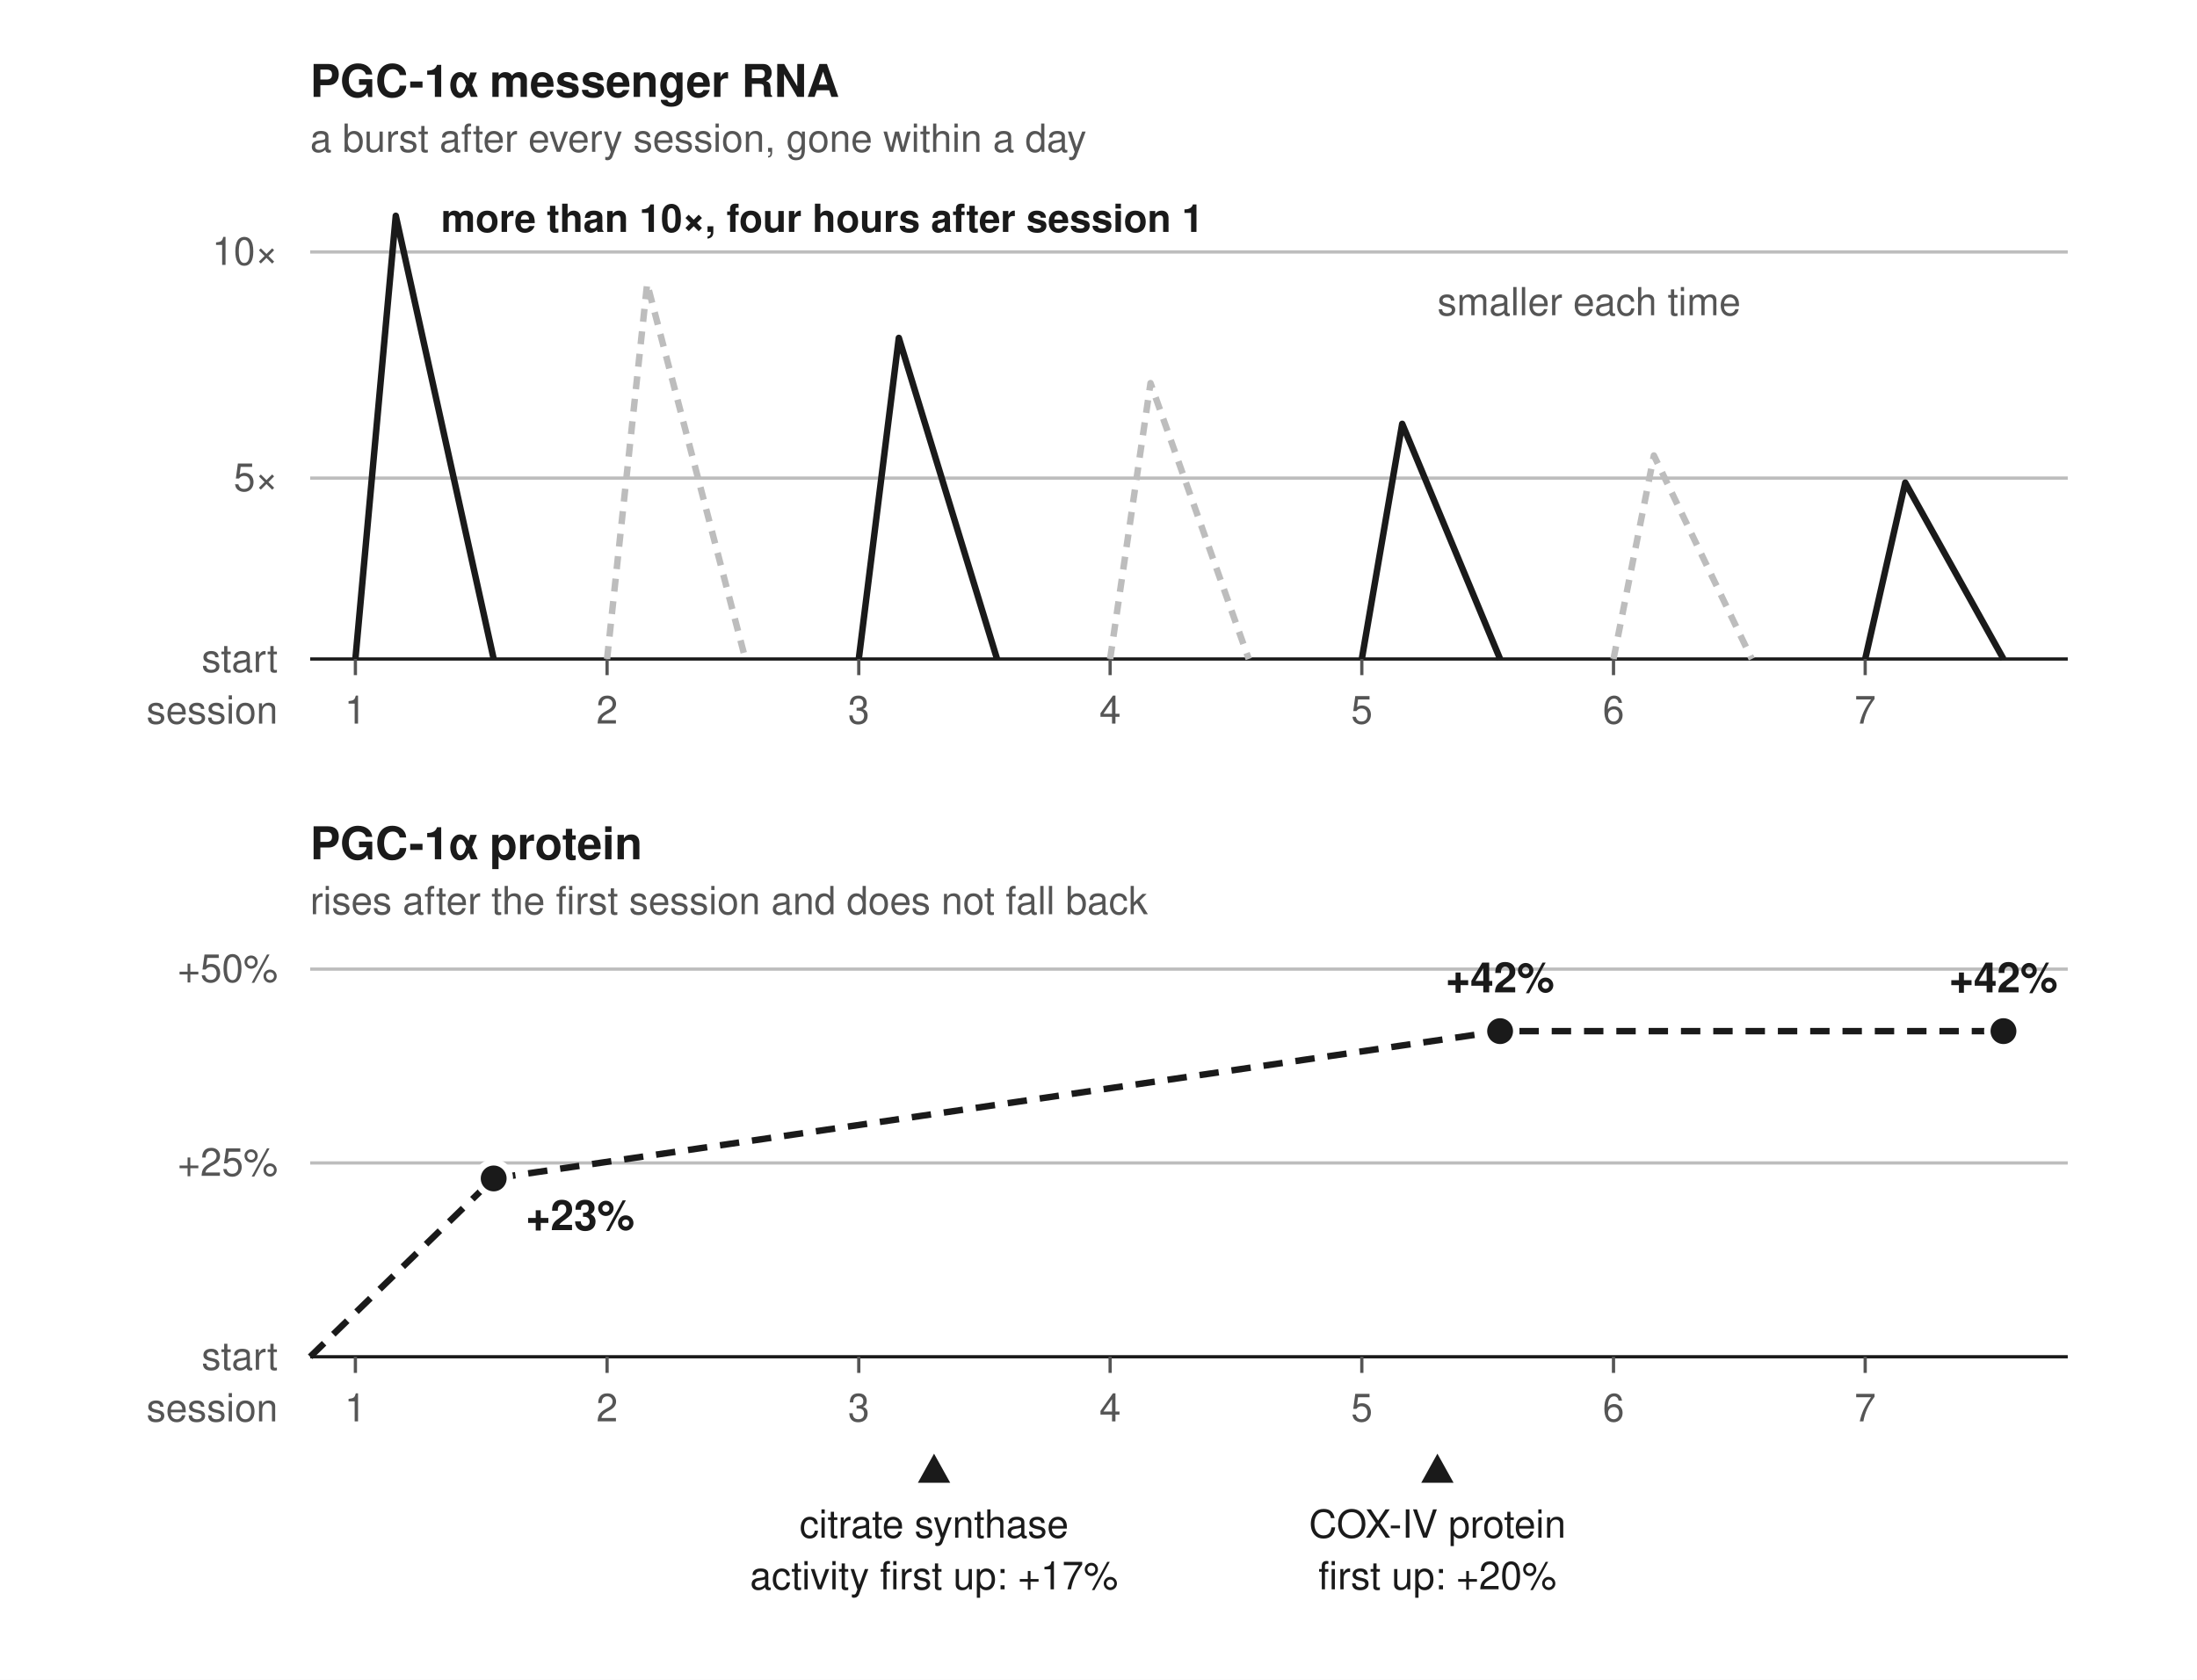
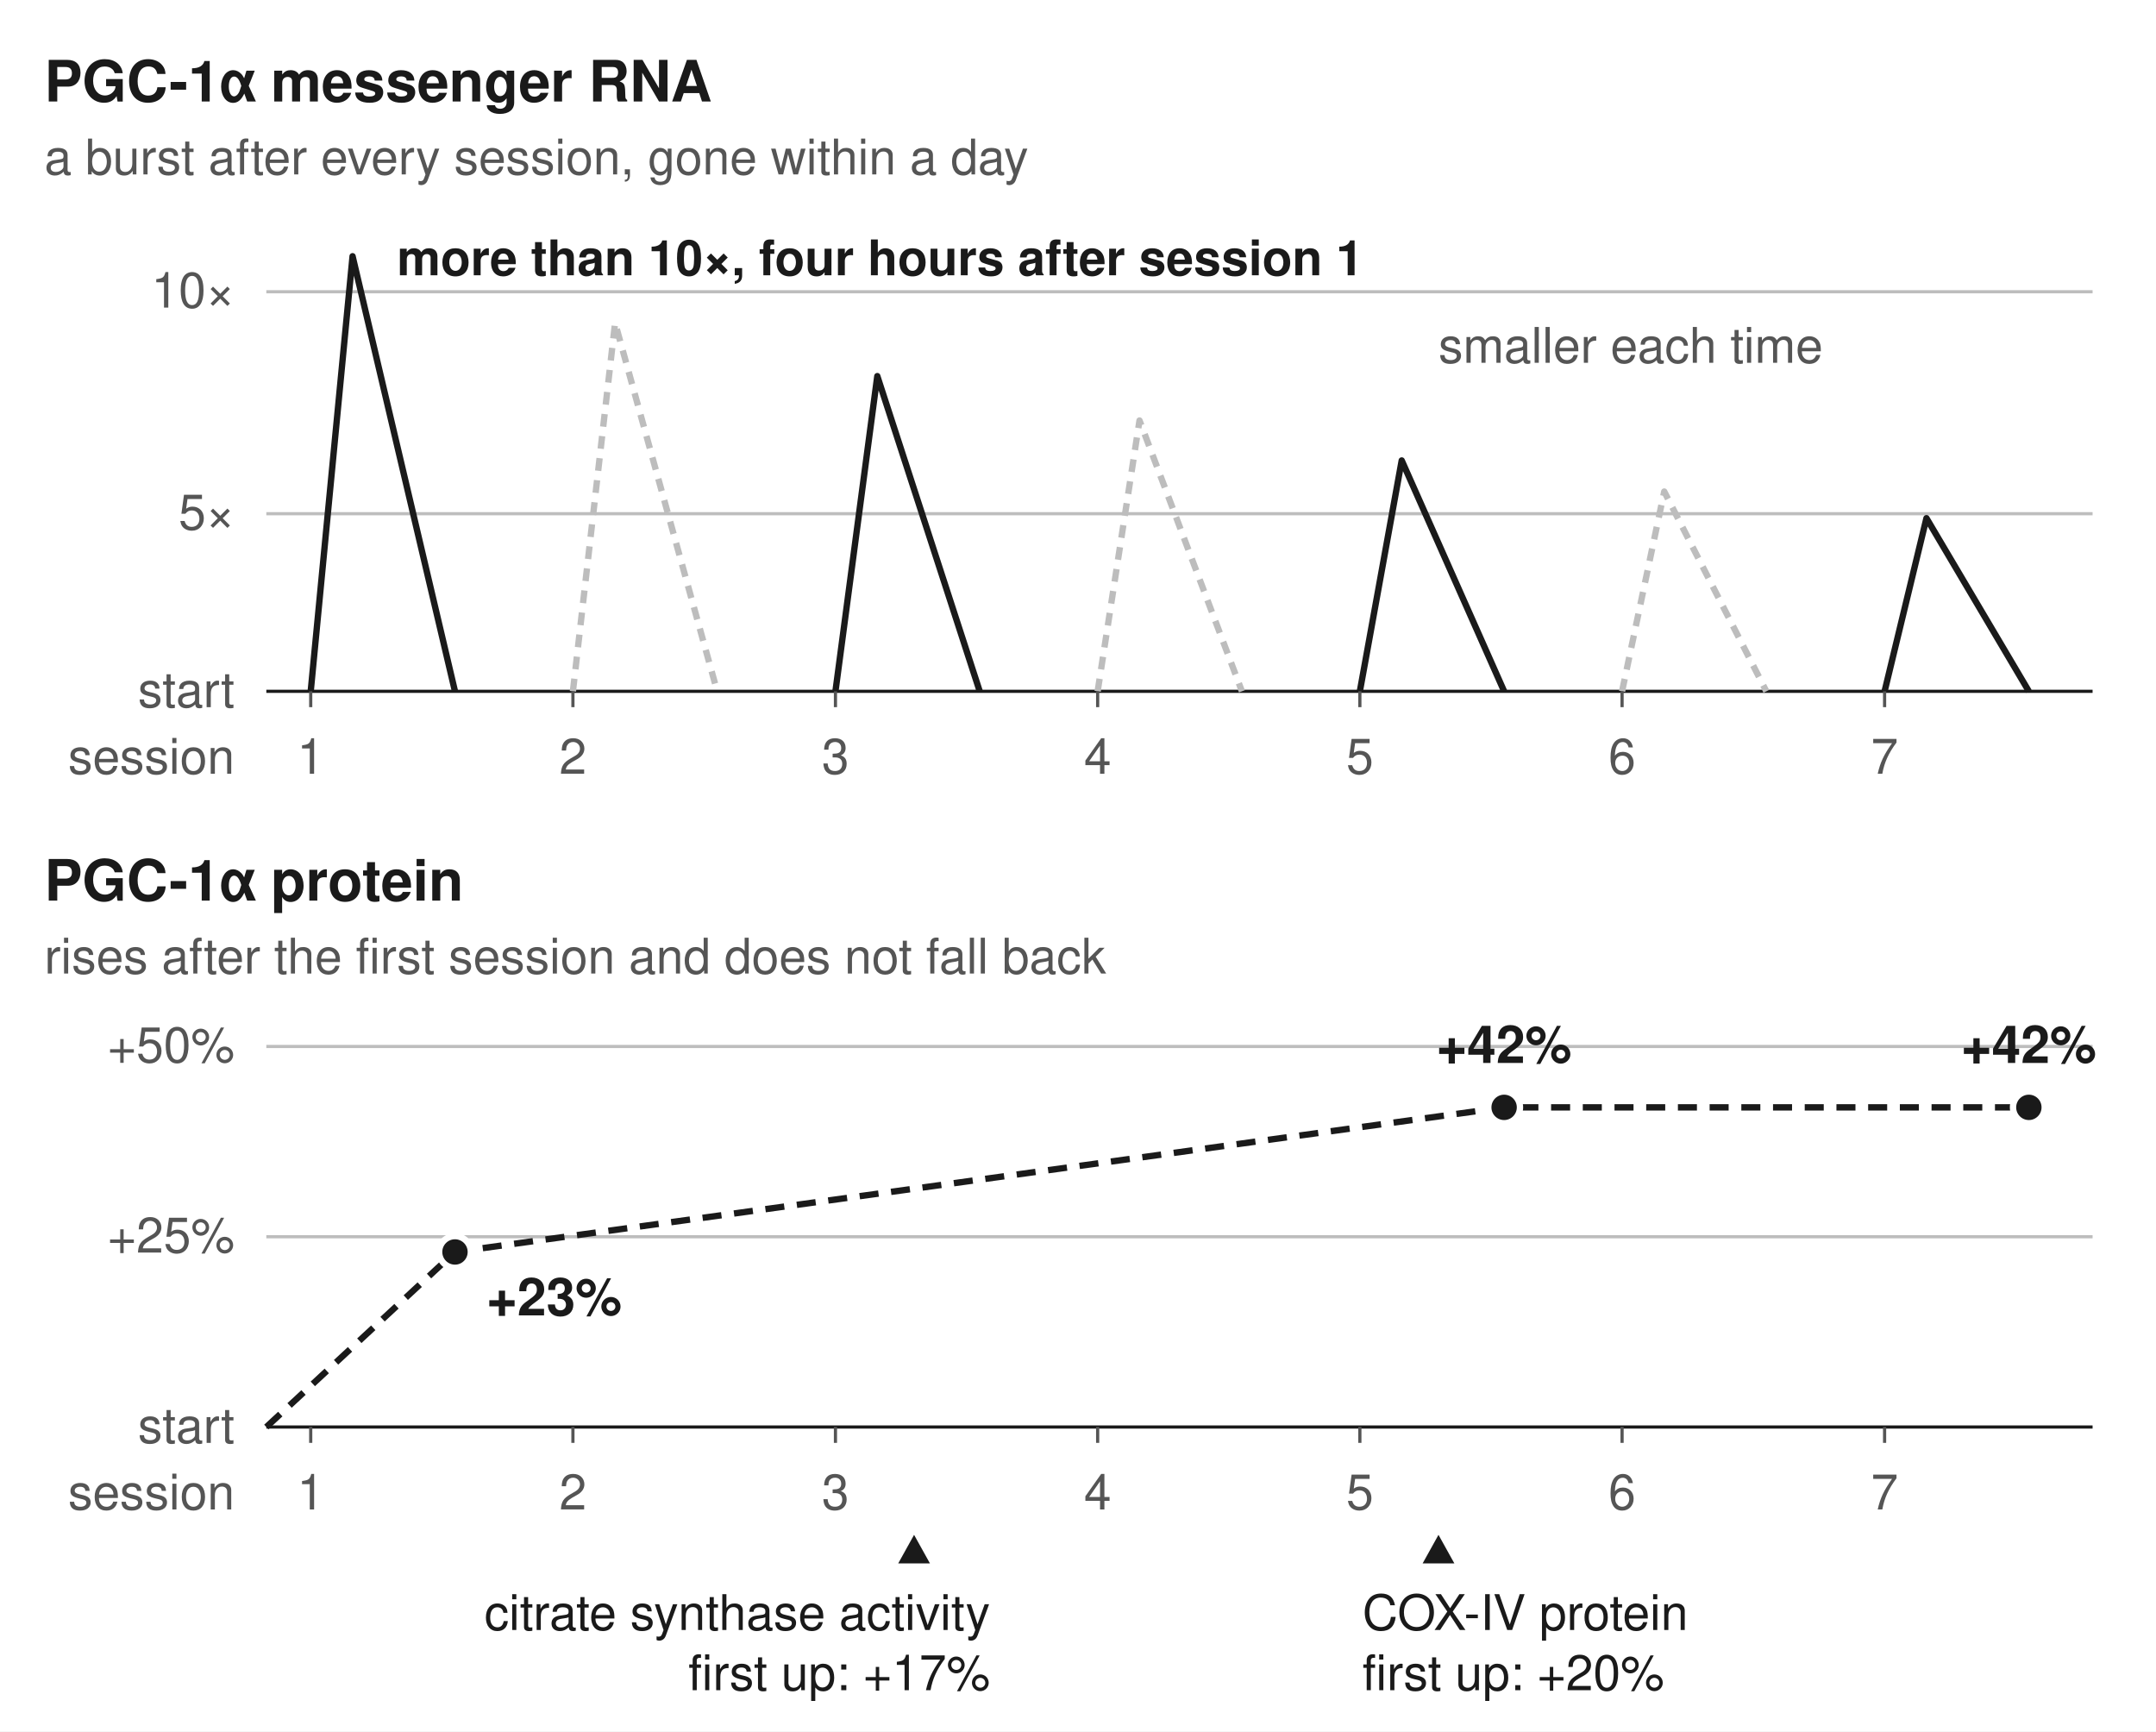
- <svg xmlns="http://www.w3.org/2000/svg" viewBox="0 0 680 520" width="680" height="520" role="img" aria-label="PGC-1 alpha messenger RNA bursts and protein build-up across seven training sessions">
-   <rect width="680" height="520" fill="#ffffff" />
-   <text x="96.0" y="30.0" font-family="Helvetica, Arial, sans-serif" font-size="14" fill="#1a1a1a" text-anchor="start" font-weight="600">PGC-1α messenger RNA</text>
-   <text x="96.0" y="47.0" font-family="Helvetica, Arial, sans-serif" font-size="12" fill="#555555" text-anchor="start" font-weight="400">a burst after every session, gone within a day</text>
-   <line x1="96" y1="204.0" x2="640" y2="204.0" stroke="#1a1a1a" stroke-width="1" />
-   <text x="86.0" y="208.0" font-family="Helvetica, Arial, sans-serif" font-size="12" fill="#555555" text-anchor="end" font-weight="400">start</text>
-   <line x1="96" y1="148.0" x2="640" y2="148.0" stroke="#bdbdbd" stroke-width="1" />
-   <text x="86.0" y="152.0" font-family="Helvetica, Arial, sans-serif" font-size="12" fill="#555555" text-anchor="end" font-weight="400">5×</text>
-   <line x1="96" y1="78.0" x2="640" y2="78.0" stroke="#bdbdbd" stroke-width="1" />
-   <text x="86.0" y="82.0" font-family="Helvetica, Arial, sans-serif" font-size="12" fill="#555555" text-anchor="end" font-weight="400">10×</text>
-   <polyline points="110.0,204.0 122.5,66.8 152.8,204.0" fill="none" stroke="#1a1a1a" stroke-width="2" stroke-linejoin="round" />
-   <polyline points="187.9,204.0 200.3,87.8 230.7,204.0" fill="none" stroke="#bdbdbd" stroke-width="2" stroke-linejoin="round" stroke-dasharray="4 3" />
-   <polyline points="265.8,204.0 278.2,104.6 308.6,204.0" fill="none" stroke="#1a1a1a" stroke-width="2" stroke-linejoin="round" />
-   <polyline points="343.6,204.0 356.1,118.6 386.5,204.0" fill="none" stroke="#bdbdbd" stroke-width="2" stroke-linejoin="round" stroke-dasharray="4 3" />
-   <polyline points="421.5,204.0 434.0,131.2 464.3,204.0" fill="none" stroke="#1a1a1a" stroke-width="2" stroke-linejoin="round" />
-   <polyline points="499.4,204.0 511.9,141.0 542.2,204.0" fill="none" stroke="#bdbdbd" stroke-width="2" stroke-linejoin="round" stroke-dasharray="4 3" />
-   <polyline points="577.3,204.0 589.7,149.4 620.1,204.0" fill="none" stroke="#1a1a1a" stroke-width="2" stroke-linejoin="round" />
-   <text x="136.5" y="71.8" font-family="Helvetica, Arial, sans-serif" font-size="12" fill="#1a1a1a" text-anchor="start" font-weight="600">more than 10×, four hours after session 1</text>
-   <text x="444.9" y="97.6" font-family="Helvetica, Arial, sans-serif" font-size="12" fill="#555555" text-anchor="start" font-weight="400">smaller each time</text>
-   <text x="96.0" y="266.0" font-family="Helvetica, Arial, sans-serif" font-size="14" fill="#1a1a1a" text-anchor="start" font-weight="600">PGC-1α protein</text>
-   <text x="96.0" y="283.0" font-family="Helvetica, Arial, sans-serif" font-size="12" fill="#555555" text-anchor="start" font-weight="400">rises after the first session and does not fall back</text>
-   <line x1="96" y1="420.0" x2="640" y2="420.0" stroke="#1a1a1a" stroke-width="1" />
-   <text x="86.0" y="424.0" font-family="Helvetica, Arial, sans-serif" font-size="12" fill="#555555" text-anchor="end" font-weight="400">start</text>
-   <line x1="96" y1="360.0" x2="640" y2="360.0" stroke="#bdbdbd" stroke-width="1" />
-   <text x="86.0" y="364.0" font-family="Helvetica, Arial, sans-serif" font-size="12" fill="#555555" text-anchor="end" font-weight="400">+25%</text>
-   <line x1="96" y1="300.0" x2="640" y2="300.0" stroke="#bdbdbd" stroke-width="1" />
-   <text x="86.0" y="304.0" font-family="Helvetica, Arial, sans-serif" font-size="12" fill="#555555" text-anchor="end" font-weight="400">+50%</text>
-   <polyline points="96.0,420.0 152.8,364.8 464.3,319.2 620.1,319.2" fill="none" stroke="#1a1a1a" stroke-width="2" stroke-linejoin="round" stroke-dasharray="6 4" />
-   <circle cx="152.8" cy="364.8" r="5" fill="#1a1a1a" stroke="#ffffff" stroke-width="2" />
-   <circle cx="464.3" cy="319.2" r="5" fill="#1a1a1a" stroke="#ffffff" stroke-width="2" />
-   <circle cx="620.1" cy="319.2" r="5" fill="#1a1a1a" stroke="#ffffff" stroke-width="2" />
-   <text x="162.8" y="380.8" font-family="Helvetica, Arial, sans-serif" font-size="13" fill="#1a1a1a" text-anchor="start" font-weight="600">+23%</text>
-   <text x="464.3" y="307.2" font-family="Helvetica, Arial, sans-serif" font-size="13" fill="#1a1a1a" text-anchor="middle" font-weight="600">+42%</text>
-   <text x="620.1" y="307.2" font-family="Helvetica, Arial, sans-serif" font-size="13" fill="#1a1a1a" text-anchor="middle" font-weight="600">+42%</text>
-   <line x1="110.0" y1="204" x2="110.0" y2="209" stroke="#555555" stroke-width="1" />
-   <line x1="110.0" y1="420" x2="110.0" y2="425" stroke="#555555" stroke-width="1" />
-   <text x="110.0" y="224.0" font-family="Helvetica, Arial, sans-serif" font-size="12" fill="#555555" text-anchor="middle" font-weight="400">1</text>
-   <text x="110.0" y="440.0" font-family="Helvetica, Arial, sans-serif" font-size="12" fill="#555555" text-anchor="middle" font-weight="400">1</text>
-   <line x1="187.9" y1="204" x2="187.9" y2="209" stroke="#555555" stroke-width="1" />
-   <line x1="187.9" y1="420" x2="187.9" y2="425" stroke="#555555" stroke-width="1" />
-   <text x="187.9" y="224.0" font-family="Helvetica, Arial, sans-serif" font-size="12" fill="#555555" text-anchor="middle" font-weight="400">2</text>
-   <text x="187.9" y="440.0" font-family="Helvetica, Arial, sans-serif" font-size="12" fill="#555555" text-anchor="middle" font-weight="400">2</text>
-   <line x1="265.8" y1="204" x2="265.8" y2="209" stroke="#555555" stroke-width="1" />
-   <line x1="265.8" y1="420" x2="265.8" y2="425" stroke="#555555" stroke-width="1" />
-   <text x="265.8" y="224.0" font-family="Helvetica, Arial, sans-serif" font-size="12" fill="#555555" text-anchor="middle" font-weight="400">3</text>
-   <text x="265.8" y="440.0" font-family="Helvetica, Arial, sans-serif" font-size="12" fill="#555555" text-anchor="middle" font-weight="400">3</text>
-   <line x1="343.6" y1="204" x2="343.6" y2="209" stroke="#555555" stroke-width="1" />
-   <line x1="343.6" y1="420" x2="343.6" y2="425" stroke="#555555" stroke-width="1" />
-   <text x="343.6" y="224.0" font-family="Helvetica, Arial, sans-serif" font-size="12" fill="#555555" text-anchor="middle" font-weight="400">4</text>
-   <text x="343.6" y="440.0" font-family="Helvetica, Arial, sans-serif" font-size="12" fill="#555555" text-anchor="middle" font-weight="400">4</text>
-   <line x1="421.5" y1="204" x2="421.5" y2="209" stroke="#555555" stroke-width="1" />
-   <line x1="421.5" y1="420" x2="421.5" y2="425" stroke="#555555" stroke-width="1" />
-   <text x="421.5" y="224.0" font-family="Helvetica, Arial, sans-serif" font-size="12" fill="#555555" text-anchor="middle" font-weight="400">5</text>
-   <text x="421.5" y="440.0" font-family="Helvetica, Arial, sans-serif" font-size="12" fill="#555555" text-anchor="middle" font-weight="400">5</text>
-   <line x1="499.4" y1="204" x2="499.4" y2="209" stroke="#555555" stroke-width="1" />
-   <line x1="499.4" y1="420" x2="499.4" y2="425" stroke="#555555" stroke-width="1" />
-   <text x="499.4" y="224.0" font-family="Helvetica, Arial, sans-serif" font-size="12" fill="#555555" text-anchor="middle" font-weight="400">6</text>
-   <text x="499.4" y="440.0" font-family="Helvetica, Arial, sans-serif" font-size="12" fill="#555555" text-anchor="middle" font-weight="400">6</text>
-   <line x1="577.3" y1="204" x2="577.3" y2="209" stroke="#555555" stroke-width="1" />
-   <line x1="577.3" y1="420" x2="577.3" y2="425" stroke="#555555" stroke-width="1" />
-   <text x="577.3" y="224.0" font-family="Helvetica, Arial, sans-serif" font-size="12" fill="#555555" text-anchor="middle" font-weight="400">7</text>
-   <text x="577.3" y="440.0" font-family="Helvetica, Arial, sans-serif" font-size="12" fill="#555555" text-anchor="middle" font-weight="400">7</text>
-   <text x="86.0" y="224.0" font-family="Helvetica, Arial, sans-serif" font-size="12" fill="#555555" text-anchor="end" font-weight="400">session</text>
-   <text x="86.0" y="440.0" font-family="Helvetica, Arial, sans-serif" font-size="12" fill="#555555" text-anchor="end" font-weight="400">session</text>
-   <path d="M289.1,450 l-5,9 h10 z" fill="#1a1a1a" />
-   <text x="289.1" y="476.0" font-family="Helvetica, Arial, sans-serif" font-size="12" fill="#1a1a1a" text-anchor="middle" font-weight="400">citrate synthase</text>
-   <text x="289.1" y="492.0" font-family="Helvetica, Arial, sans-serif" font-size="12" fill="#1a1a1a" text-anchor="middle" font-weight="400">activity first up: +17%</text>
-   <path d="M444.9,450 l-5,9 h10 z" fill="#1a1a1a" />
-   <text x="444.9" y="476.0" font-family="Helvetica, Arial, sans-serif" font-size="12" fill="#1a1a1a" text-anchor="middle" font-weight="400">COX-IV protein</text>
-   <text x="444.9" y="492.0" font-family="Helvetica, Arial, sans-serif" font-size="12" fill="#1a1a1a" text-anchor="middle" font-weight="400">first up: +20%</text>
+ <svg xmlns="http://www.w3.org/2000/svg" viewBox="0 0 680 546" width="680" height="546" role="img" aria-label="PGC-1 alpha messenger RNA bursts and protein build-up across seven training sessions">
+   <rect width="680" height="546" fill="#ffffff" />
+   <text x="14.0" y="32.0" font-family="IBM Plex Sans, Helvetica, Arial, sans-serif" font-size="18" fill="#1a1a1a" text-anchor="start" font-weight="600">PGC-1α messenger RNA</text>
+   <text x="14.0" y="55.0" font-family="IBM Plex Sans, Helvetica, Arial, sans-serif" font-size="15.5" fill="#555555" text-anchor="start" font-weight="400">a burst after every session, gone within a day</text>
+   <line x1="84" y1="218.0" x2="660" y2="218.0" stroke="#1a1a1a" stroke-width="1" />
+   <text x="74.0" y="223.0" font-family="IBM Plex Sans, Helvetica, Arial, sans-serif" font-size="15.5" fill="#555555" text-anchor="end" font-weight="400">start</text>
+   <line x1="84" y1="162.0" x2="660" y2="162.0" stroke="#bdbdbd" stroke-width="1" />
+   <text x="74.0" y="167.0" font-family="IBM Plex Sans, Helvetica, Arial, sans-serif" font-size="15.5" fill="#555555" text-anchor="end" font-weight="400">5×</text>
+   <line x1="84" y1="92.0" x2="660" y2="92.0" stroke="#bdbdbd" stroke-width="1" />
+   <text x="74.0" y="97.0" font-family="IBM Plex Sans, Helvetica, Arial, sans-serif" font-size="15.5" fill="#555555" text-anchor="end" font-weight="400">10×</text>
+   <polyline points="98.0,218.0 111.2,80.8 143.5,218.0" fill="none" stroke="#1a1a1a" stroke-width="2" stroke-linejoin="round" />
+   <polyline points="180.7,218.0 194.0,101.8 226.2,218.0" fill="none" stroke="#bdbdbd" stroke-width="2" stroke-linejoin="round" stroke-dasharray="4 3" />
+   <polyline points="263.5,218.0 276.7,118.6 309.0,218.0" fill="none" stroke="#1a1a1a" stroke-width="2" stroke-linejoin="round" />
+   <polyline points="346.2,218.0 359.4,132.6 391.7,218.0" fill="none" stroke="#bdbdbd" stroke-width="2" stroke-linejoin="round" stroke-dasharray="4 3" />
+   <polyline points="428.9,218.0 442.1,145.2 474.4,218.0" fill="none" stroke="#1a1a1a" stroke-width="2" stroke-linejoin="round" />
+   <polyline points="511.6,218.0 524.9,155.0 557.1,218.0" fill="none" stroke="#bdbdbd" stroke-width="2" stroke-linejoin="round" stroke-dasharray="4 3" />
+   <polyline points="594.4,218.0 607.6,163.4 639.9,218.0" fill="none" stroke="#1a1a1a" stroke-width="2" stroke-linejoin="round" />
+   <text x="125.2" y="86.8" font-family="IBM Plex Sans, Helvetica, Arial, sans-serif" font-size="15.5" fill="#1a1a1a" text-anchor="start" font-weight="600">more than 10×, four hours after session 1</text>
+   <text x="453.7" y="114.4" font-family="IBM Plex Sans, Helvetica, Arial, sans-serif" font-size="15.5" fill="#555555" text-anchor="start" font-weight="400">smaller each time</text>
+   <text x="14.0" y="284.0" font-family="IBM Plex Sans, Helvetica, Arial, sans-serif" font-size="18" fill="#1a1a1a" text-anchor="start" font-weight="600">PGC-1α protein</text>
+   <text x="14.0" y="307.0" font-family="IBM Plex Sans, Helvetica, Arial, sans-serif" font-size="15.5" fill="#555555" text-anchor="start" font-weight="400">rises after the first session and does not fall back</text>
+   <line x1="84" y1="450.0" x2="660" y2="450.0" stroke="#1a1a1a" stroke-width="1" />
+   <text x="74.0" y="455.0" font-family="IBM Plex Sans, Helvetica, Arial, sans-serif" font-size="15.5" fill="#555555" text-anchor="end" font-weight="400">start</text>
+   <line x1="84" y1="390.0" x2="660" y2="390.0" stroke="#bdbdbd" stroke-width="1" />
+   <text x="74.0" y="395.0" font-family="IBM Plex Sans, Helvetica, Arial, sans-serif" font-size="15.5" fill="#555555" text-anchor="end" font-weight="400">+25%</text>
+   <line x1="84" y1="330.0" x2="660" y2="330.0" stroke="#bdbdbd" stroke-width="1" />
+   <text x="74.0" y="335.0" font-family="IBM Plex Sans, Helvetica, Arial, sans-serif" font-size="15.5" fill="#555555" text-anchor="end" font-weight="400">+50%</text>
+   <polyline points="84.0,450.0 143.5,394.8 474.4,349.2 639.9,349.2" fill="none" stroke="#1a1a1a" stroke-width="2" stroke-linejoin="round" stroke-dasharray="6 4" />
+   <circle cx="143.5" cy="394.8" r="5" fill="#1a1a1a" stroke="#ffffff" stroke-width="2" />
+   <circle cx="474.4" cy="349.2" r="5" fill="#1a1a1a" stroke="#ffffff" stroke-width="2" />
+   <circle cx="639.9" cy="349.2" r="5" fill="#1a1a1a" stroke="#ffffff" stroke-width="2" />
+   <text x="153.5" y="414.8" font-family="IBM Plex Sans, Helvetica, Arial, sans-serif" font-size="16.5" fill="#1a1a1a" text-anchor="start" font-weight="600">+23%</text>
+   <text x="474.4" y="335.2" font-family="IBM Plex Sans, Helvetica, Arial, sans-serif" font-size="16.5" fill="#1a1a1a" text-anchor="middle" font-weight="600">+42%</text>
+   <text x="639.9" y="335.2" font-family="IBM Plex Sans, Helvetica, Arial, sans-serif" font-size="16.5" fill="#1a1a1a" text-anchor="middle" font-weight="600">+42%</text>
+   <line x1="98.0" y1="218" x2="98.0" y2="223" stroke="#555555" stroke-width="1" />
+   <line x1="98.0" y1="450" x2="98.0" y2="455" stroke="#555555" stroke-width="1" />
+   <text x="98.0" y="244.0" font-family="IBM Plex Sans, Helvetica, Arial, sans-serif" font-size="15.5" fill="#555555" text-anchor="middle" font-weight="400">1</text>
+   <text x="98.0" y="476.0" font-family="IBM Plex Sans, Helvetica, Arial, sans-serif" font-size="15.5" fill="#555555" text-anchor="middle" font-weight="400">1</text>
+   <line x1="180.7" y1="218" x2="180.7" y2="223" stroke="#555555" stroke-width="1" />
+   <line x1="180.7" y1="450" x2="180.7" y2="455" stroke="#555555" stroke-width="1" />
+   <text x="180.7" y="244.0" font-family="IBM Plex Sans, Helvetica, Arial, sans-serif" font-size="15.5" fill="#555555" text-anchor="middle" font-weight="400">2</text>
+   <text x="180.7" y="476.0" font-family="IBM Plex Sans, Helvetica, Arial, sans-serif" font-size="15.5" fill="#555555" text-anchor="middle" font-weight="400">2</text>
+   <line x1="263.5" y1="218" x2="263.5" y2="223" stroke="#555555" stroke-width="1" />
+   <line x1="263.5" y1="450" x2="263.5" y2="455" stroke="#555555" stroke-width="1" />
+   <text x="263.5" y="244.0" font-family="IBM Plex Sans, Helvetica, Arial, sans-serif" font-size="15.5" fill="#555555" text-anchor="middle" font-weight="400">3</text>
+   <text x="263.5" y="476.0" font-family="IBM Plex Sans, Helvetica, Arial, sans-serif" font-size="15.5" fill="#555555" text-anchor="middle" font-weight="400">3</text>
+   <line x1="346.2" y1="218" x2="346.2" y2="223" stroke="#555555" stroke-width="1" />
+   <line x1="346.2" y1="450" x2="346.2" y2="455" stroke="#555555" stroke-width="1" />
+   <text x="346.2" y="244.0" font-family="IBM Plex Sans, Helvetica, Arial, sans-serif" font-size="15.5" fill="#555555" text-anchor="middle" font-weight="400">4</text>
+   <text x="346.2" y="476.0" font-family="IBM Plex Sans, Helvetica, Arial, sans-serif" font-size="15.5" fill="#555555" text-anchor="middle" font-weight="400">4</text>
+   <line x1="428.9" y1="218" x2="428.9" y2="223" stroke="#555555" stroke-width="1" />
+   <line x1="428.9" y1="450" x2="428.9" y2="455" stroke="#555555" stroke-width="1" />
+   <text x="428.9" y="244.0" font-family="IBM Plex Sans, Helvetica, Arial, sans-serif" font-size="15.5" fill="#555555" text-anchor="middle" font-weight="400">5</text>
+   <text x="428.9" y="476.0" font-family="IBM Plex Sans, Helvetica, Arial, sans-serif" font-size="15.5" fill="#555555" text-anchor="middle" font-weight="400">5</text>
+   <line x1="511.6" y1="218" x2="511.6" y2="223" stroke="#555555" stroke-width="1" />
+   <line x1="511.6" y1="450" x2="511.6" y2="455" stroke="#555555" stroke-width="1" />
+   <text x="511.6" y="244.0" font-family="IBM Plex Sans, Helvetica, Arial, sans-serif" font-size="15.5" fill="#555555" text-anchor="middle" font-weight="400">6</text>
+   <text x="511.6" y="476.0" font-family="IBM Plex Sans, Helvetica, Arial, sans-serif" font-size="15.5" fill="#555555" text-anchor="middle" font-weight="400">6</text>
+   <line x1="594.4" y1="218" x2="594.4" y2="223" stroke="#555555" stroke-width="1" />
+   <line x1="594.4" y1="450" x2="594.4" y2="455" stroke="#555555" stroke-width="1" />
+   <text x="594.4" y="244.0" font-family="IBM Plex Sans, Helvetica, Arial, sans-serif" font-size="15.5" fill="#555555" text-anchor="middle" font-weight="400">7</text>
+   <text x="594.4" y="476.0" font-family="IBM Plex Sans, Helvetica, Arial, sans-serif" font-size="15.5" fill="#555555" text-anchor="middle" font-weight="400">7</text>
+   <text x="74.0" y="244.0" font-family="IBM Plex Sans, Helvetica, Arial, sans-serif" font-size="15.5" fill="#555555" text-anchor="end" font-weight="400">session</text>
+   <text x="74.0" y="476.0" font-family="IBM Plex Sans, Helvetica, Arial, sans-serif" font-size="15.5" fill="#555555" text-anchor="end" font-weight="400">session</text>
+   <path d="M288.3,484 l-5,9 h10 z" fill="#1a1a1a" />
+   <text x="312.3" y="514.0" font-family="IBM Plex Sans, Helvetica, Arial, sans-serif" font-size="15.5" fill="#1a1a1a" text-anchor="end" font-weight="400">citrate synthase activity</text>
+   <text x="312.3" y="533.0" font-family="IBM Plex Sans, Helvetica, Arial, sans-serif" font-size="15.5" fill="#1a1a1a" text-anchor="end" font-weight="400">first up: +17%</text>
+   <path d="M453.7,484 l-5,9 h10 z" fill="#1a1a1a" />
+   <text x="429.7" y="514.0" font-family="IBM Plex Sans, Helvetica, Arial, sans-serif" font-size="15.5" fill="#1a1a1a" text-anchor="start" font-weight="400">COX-IV protein</text>
+   <text x="429.7" y="533.0" font-family="IBM Plex Sans, Helvetica, Arial, sans-serif" font-size="15.5" fill="#1a1a1a" text-anchor="start" font-weight="400">first up: +20%</text>
</svg>
